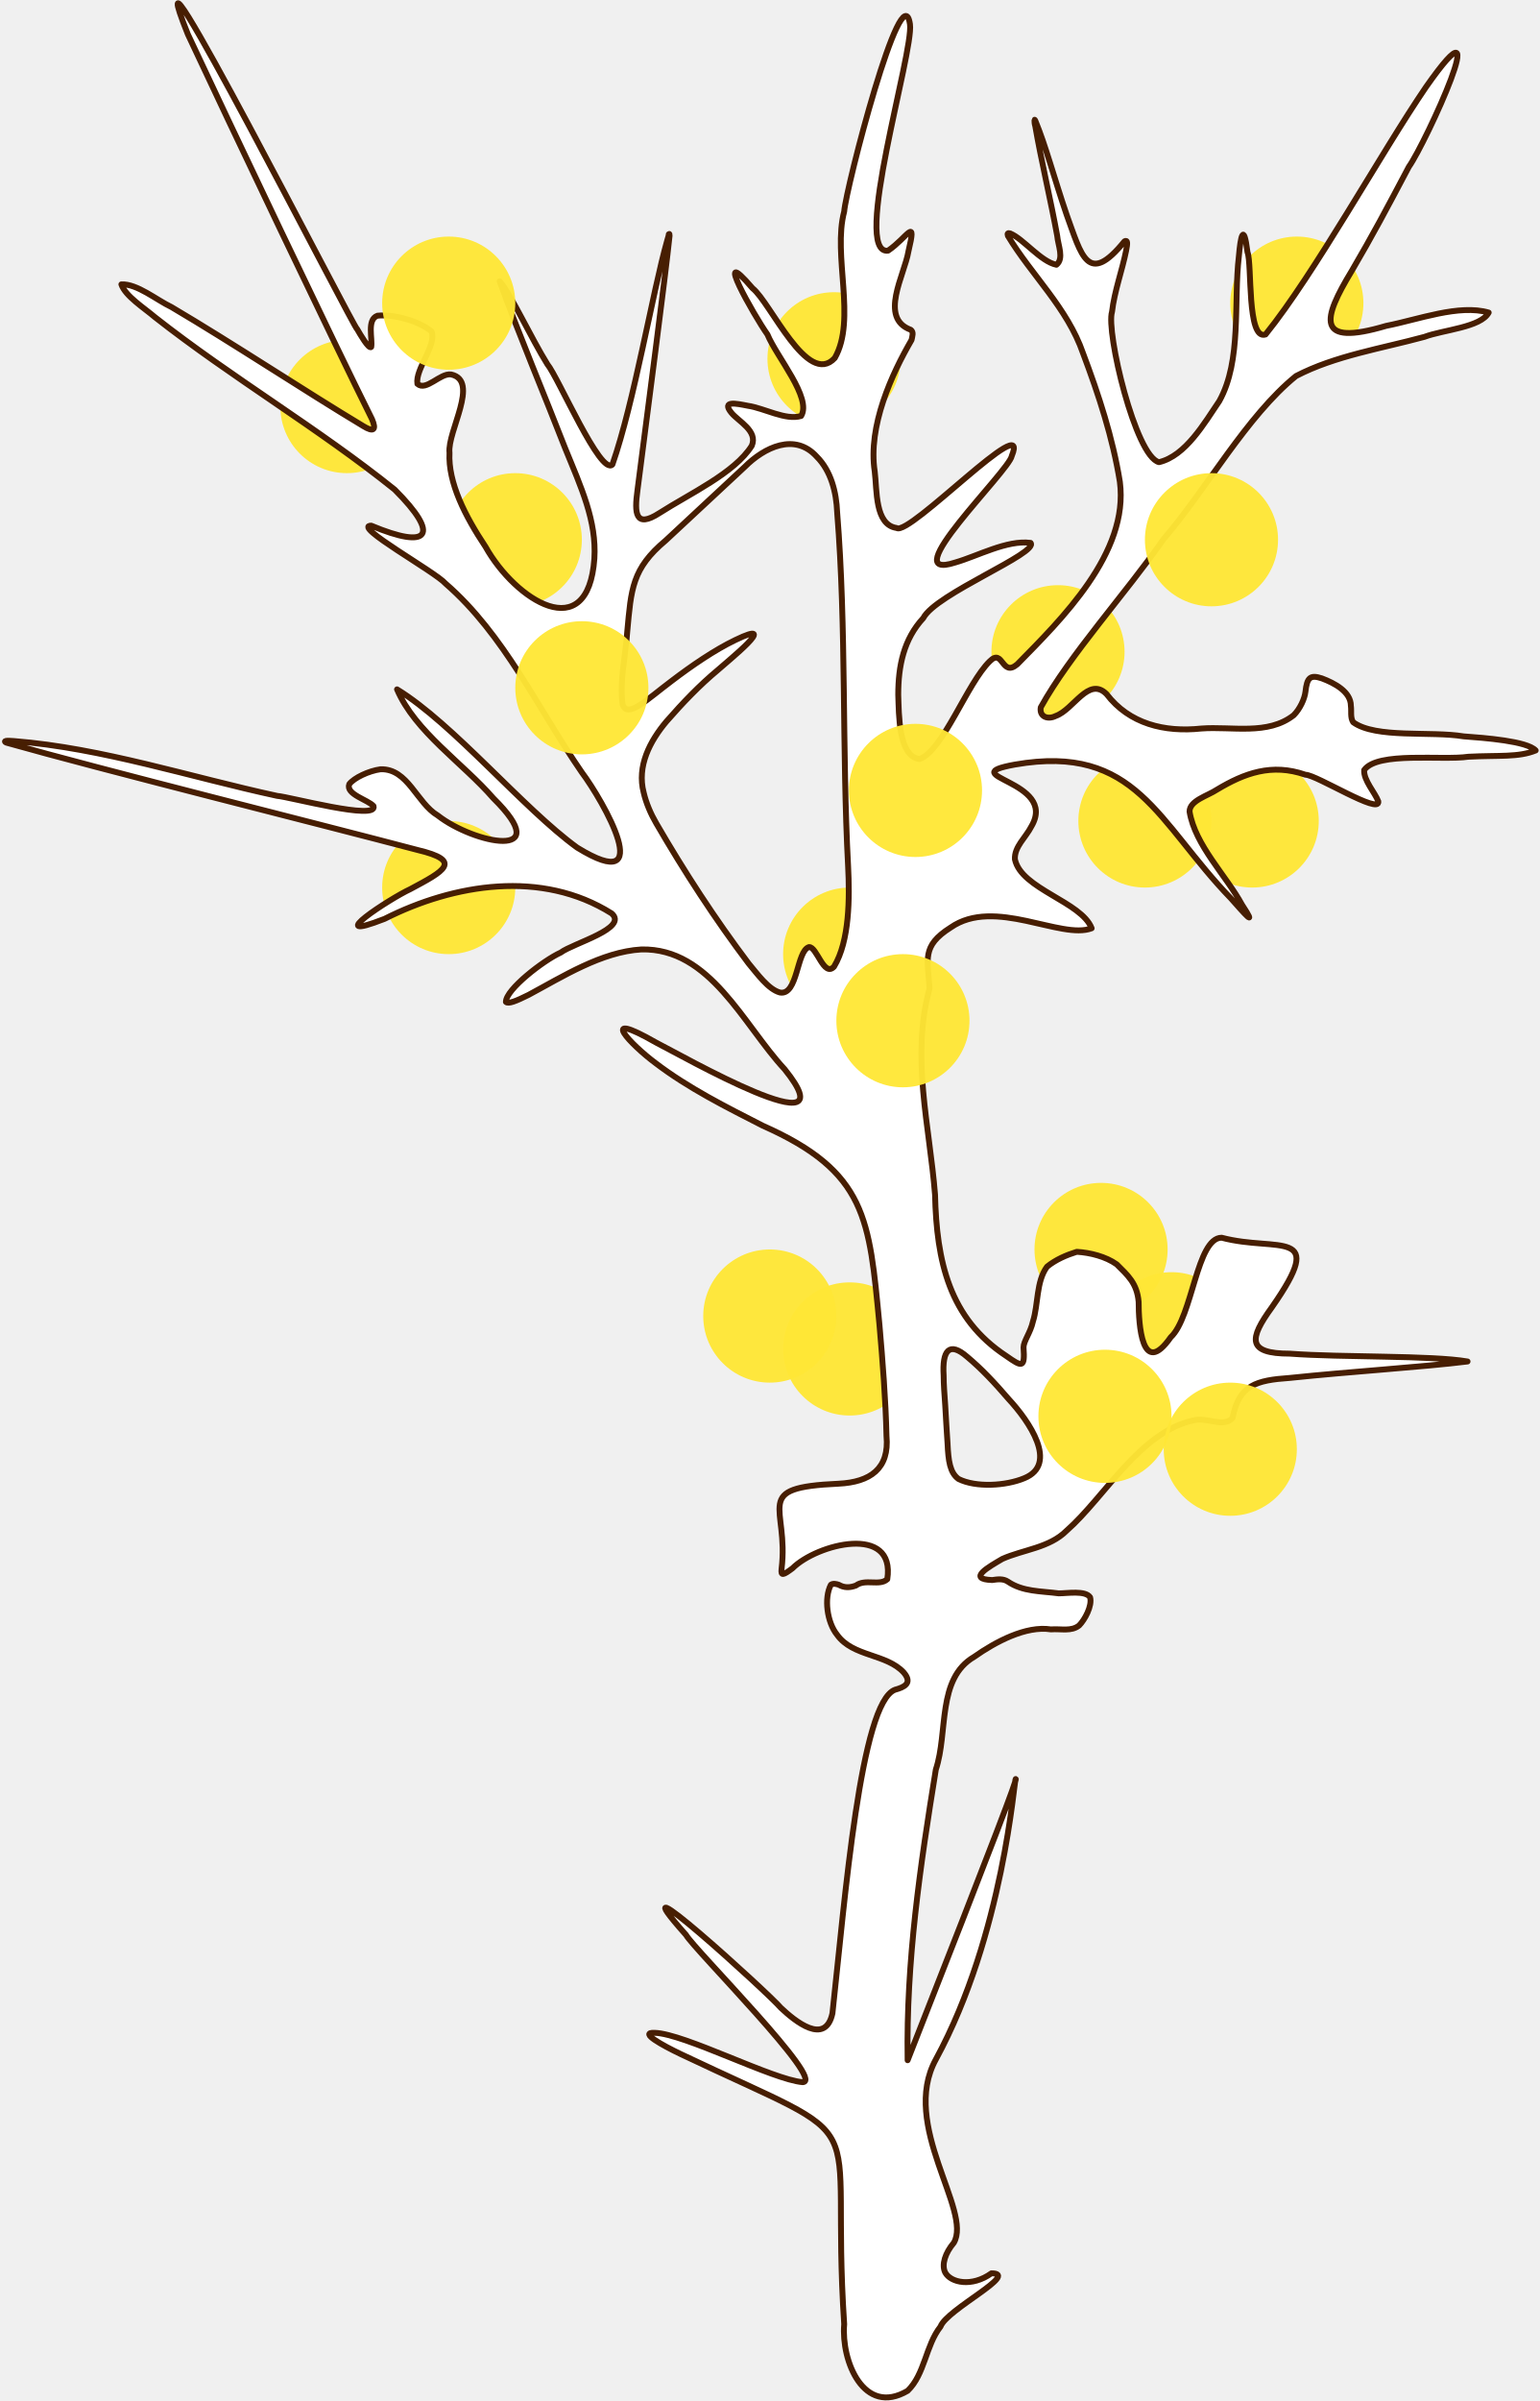
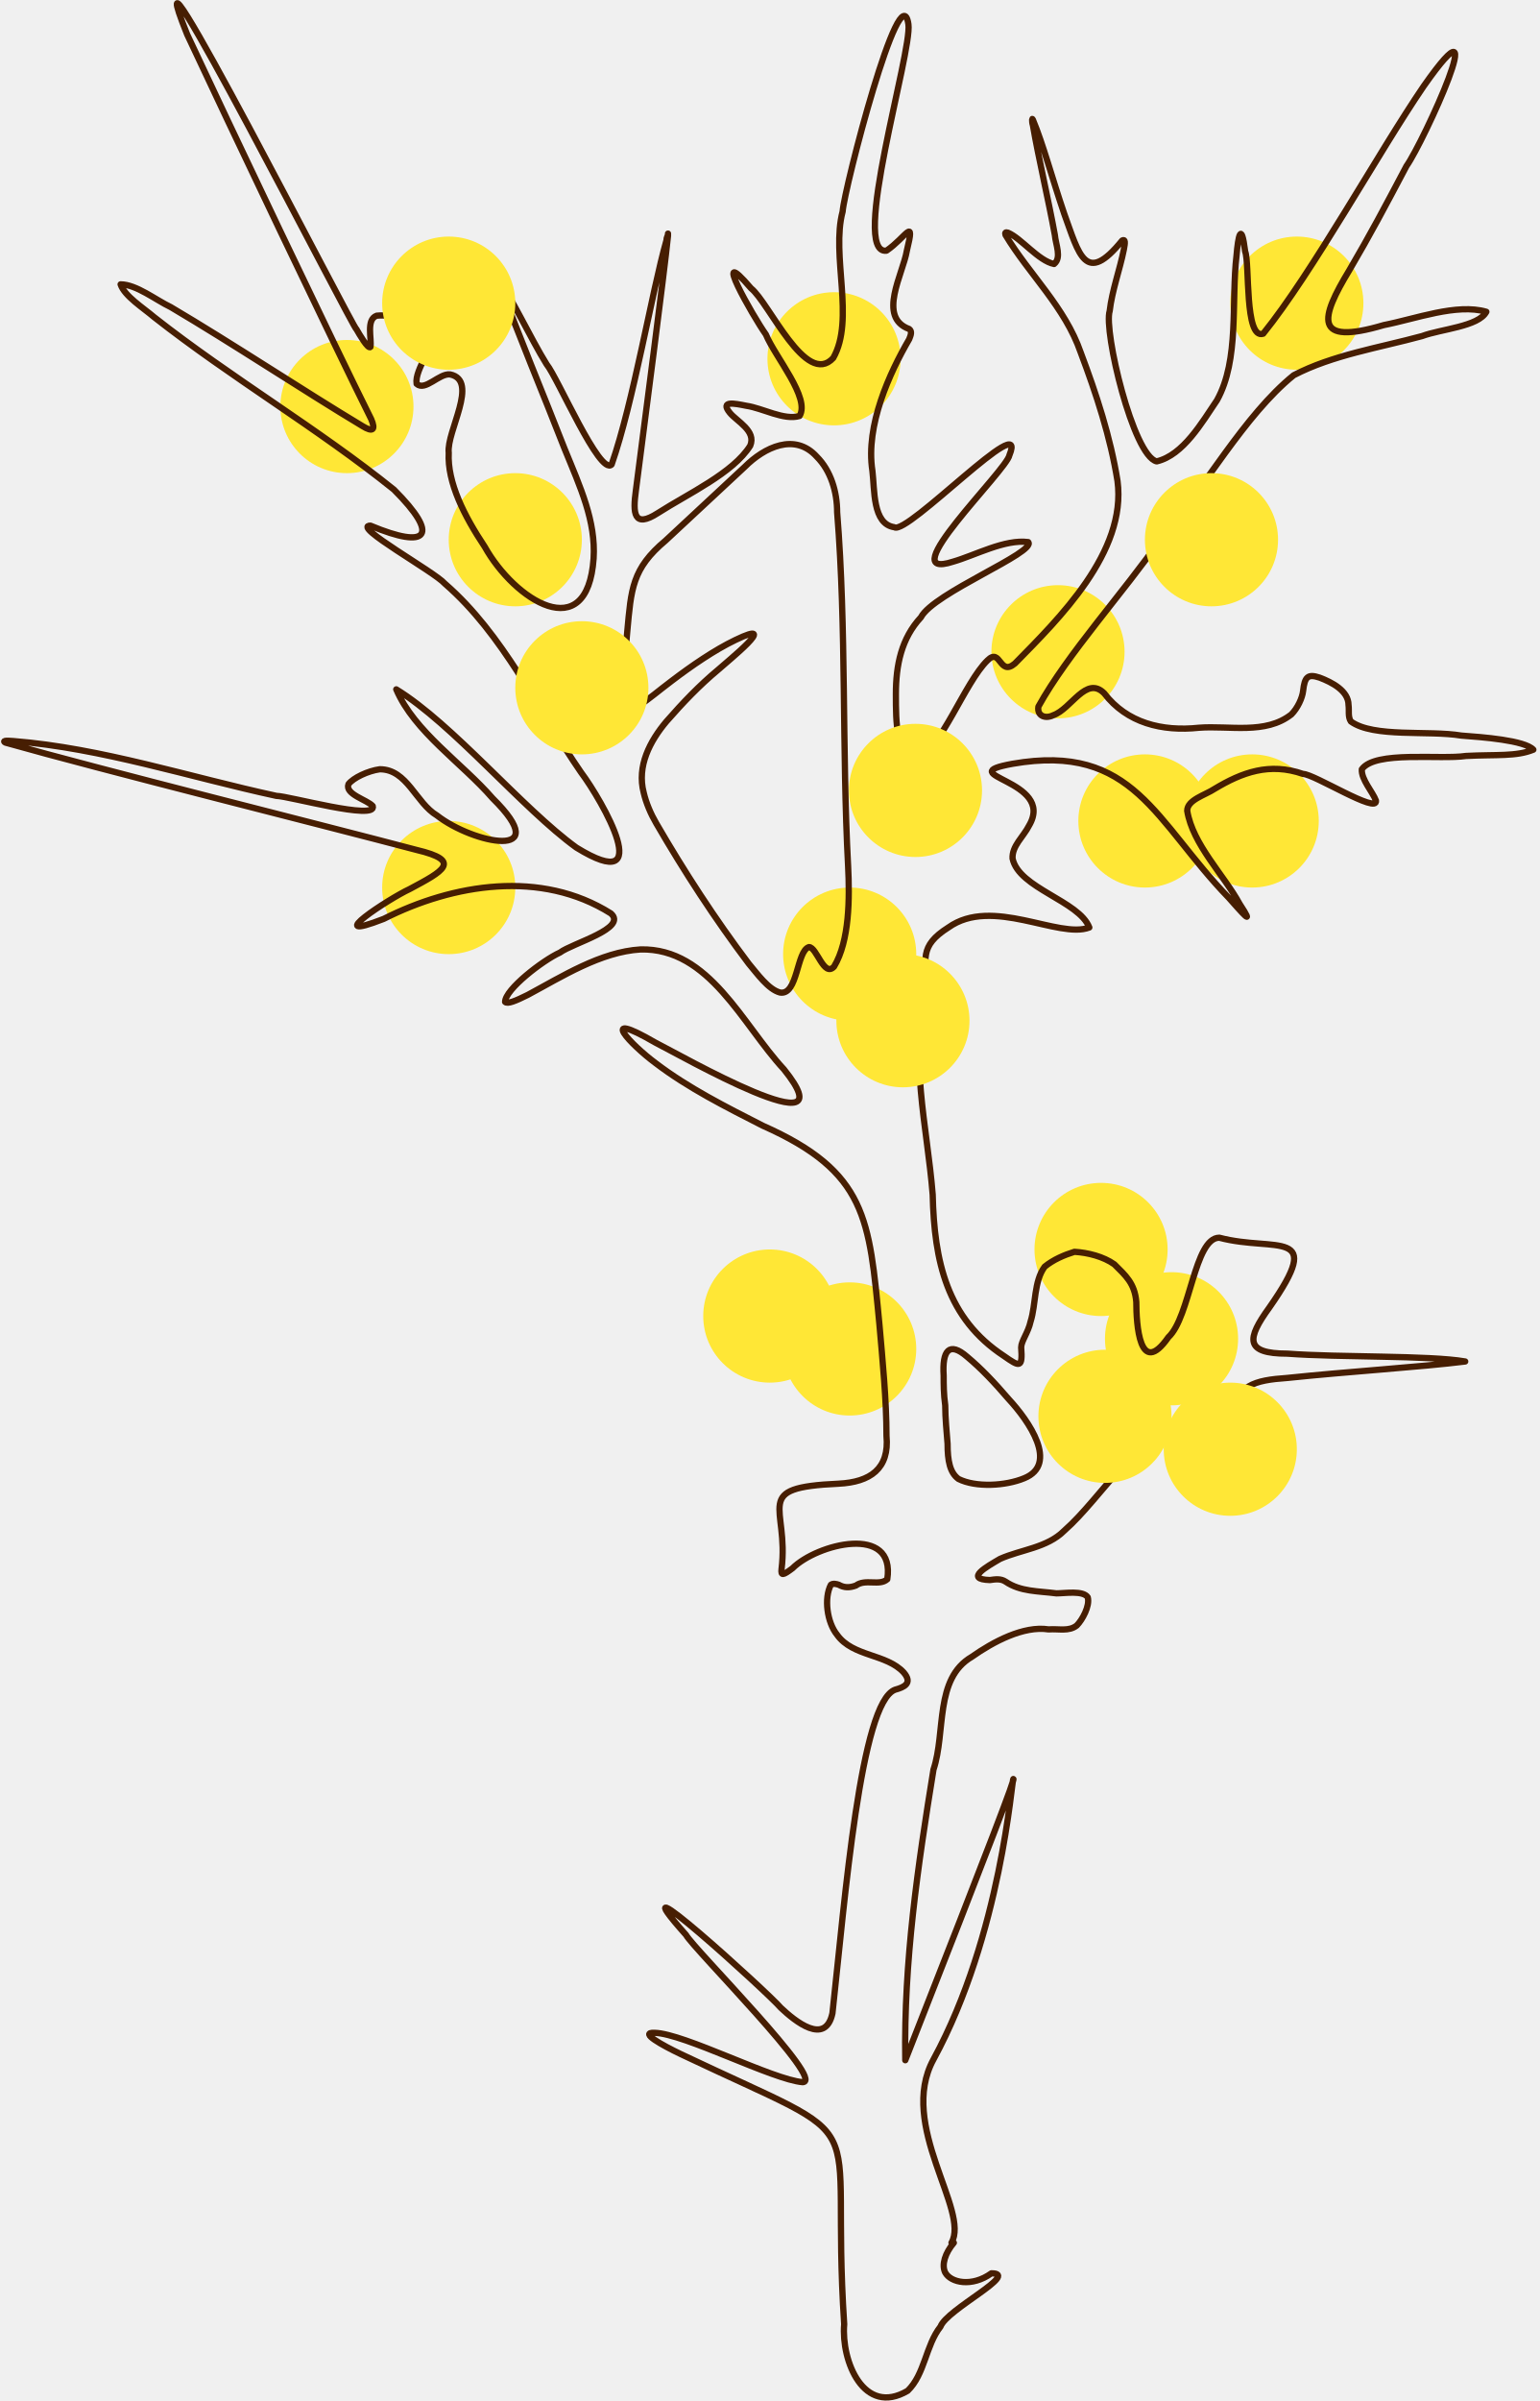
- <svg xmlns="http://www.w3.org/2000/svg" version="1.1" id="Livello_2" x="0px" y="0px" viewBox="0 0 196.6 306.5" style="enable-background:new 0 0 196.6 306.5;" xml:space="preserve">
-   <style type="text/css">
- 	.st0{opacity:0.96;fill:#FFE736;enable-background:new    ;}
- 	.st1{fill:#FFFFFF;stroke:#471E02;stroke-width:0.75;stroke-linecap:round;stroke-linejoin:round;}
- </style>
-   <circle class="st0" cx="140.6" cy="159.5" r="8.5" />
-   <circle class="st0" cx="44.3" cy="51.9" r="8.5" />
-   <circle class="st0" cx="57.3" cy="113.3" r="8.5" />
-   <circle class="st0" cx="65.8" cy="68.9" r="8.5" />
-   <circle class="st0" cx="106.5" cy="45.8" r="8.5" />
-   <circle class="st0" cx="108.5" cy="121.8" r="8.5" />
-   <circle class="st0" cx="135.1" cy="83.2" r="8.5" />
-   <circle class="st0" cx="165.6" cy="38.7" r="8.5" />
-   <circle class="st0" cx="159.9" cy="104.8" r="8.5" />
-   <circle class="st0" cx="146.2" cy="104.8" r="8.5" />
-   <circle class="st0" cx="108.5" cy="172.2" r="8.5" />
-   <circle class="st0" cx="98.3" cy="168" r="8.5" />
-   <circle class="st0" cx="149.6" cy="170.9" r="8.5" />
-   <path class="st1" d="M121.8,286.3c-1.1,1.3-1.6,2.8-1.1,3.8c0.7,1.3,3.4,1.9,5.9,0.1c3.7,0-5.7,4.6-6.5,6.8c-1.9,2.4-2,6.1-4.2,8.2  c-5.6,3.3-8.5-3.8-8.1-8.5c-1.9-28.6,5-22.2-20.9-34.5c-2.3-1.1-5.4-2.8-3.3-2.7c3.8,0.1,15.1,6,18.9,6.3c3-0.1-13.9-17-14.9-18.8  c-9.8-11,10.5,7.4,12.1,9.3c1.8,1.7,5.7,4.9,6.6,0.7c1.6-14.6,3.6-39.7,8-41.3c1.1-0.3,2.3-0.8,1.1-2.2c-2.2-2.4-6.5-2-8.5-4.8  c-1.3-1.6-1.7-4.7-0.8-6.4c0.3-0.2,0.7-0.1,1,0c0.7,0.4,1.4,0.4,2.2,0.1c1.2-0.9,3,0.1,4-0.8c1.1-7.1-9-4.5-12.1-1.4  c-1.2,0.9-1.5,1-1.4,0.1c1-8.1-4-10.4,7.3-10.9c4-0.2,6.5-1.9,6.1-6.1c-0.1-4.6-0.5-9.6-0.9-14.2c-1.3-13.5-1.6-19.5-14.9-25.4  c-4.7-2.4-9.5-4.8-13.7-8c-3.1-2.3-7.6-7,0.1-2.6c3,1.5,25,14.1,16.4,3.4c-5.3-5.7-9.5-15.5-18.3-15.3c-5.1,0.3-10.1,3.5-14.4,5.8  c-1.6,0.8-2.6,1.2-2.9,0.9c0-1.6,4.8-5.3,7-6.3c1.6-1.2,8.7-3.1,6.5-5c-8.9-5.6-20.1-3.8-29,0.7c-8.2,3.2,0.7-2.6,3.3-3.8  c4.3-2.3,6.8-3.6,0.9-5c-12.1-3.2-40.5-10.3-52.5-13.7c-0.4-0.2-0.1-0.3,1-0.2c11.3,0.9,22.5,4.6,33.6,7c1.5,0.1,12.9,3.2,12.3,1.3  c-0.7-0.8-3.6-1.5-3.1-2.8c0.6-0.8,2.5-1.7,4-1.9c3.5-0.1,4.6,4.3,7.3,5.9c4.6,3.6,15.2,5.8,7.1-2.2c-3.9-4.5-10-8.5-12.3-13.9  c7.2,4.4,16.1,15.2,23,20.2c10.4,6.4,3.3-6,0.6-9.6c-5.6-8.1-9.9-17.6-17.4-24.1c-1.3-1.5-12-7.4-9.5-7.4c7.4,3.1,8.9,1.3,3-4.6  c-9.7-7.8-20.8-14.3-30.6-22c-1.4-1.2-3.8-2.7-4.3-4.2c2-0.1,4.5,2,6.4,2.9c7.8,4.6,17,10.7,24.5,15.2c1.3,0.8,1.7,0.5,1.1-0.9  C42.8,44.1,29,15.1,24,4.4c-7.8-19.4,21.6,38.3,21.6,37.6c0.4,0.7,1.5,2.6,1.8,2.3c0.2-1-0.6-3.5,0.8-4c2-0.2,5.2,0.6,6.9,2  c0.7,1.8-2.1,4.8-1.8,6.7c1.1,1,2.9-1.4,4.3-1.2c3.7,0.8-0.5,7.3-0.2,10c-0.2,3.8,2,8.1,4.6,12c3.8,6.8,13.1,12.8,13.9,1.5  c0.3-4.8-1.7-9.1-3.7-14c-2.6-6.7-6.1-15-8.4-21.4c1.3,1.4,4.1,7.4,6.1,10.6c1.4,1.7,6.8,14.3,8.3,12.8c2.8-8,5.1-21.9,7-28.6  c0.1-0.4,0.2-0.6,0.2-0.8c0.1-0.1,0.1,0,0.1,0.2C85,35,82.5,54,81.4,62.6c-0.4,2.9-0.3,4.9,2.8,2.9c3.9-2.5,9.6-5.1,11.8-8.6  c0.8-1.9-1.7-3.1-2.6-4.2c-1.3-1.6,0.6-1.2,2.1-0.9c2.1,0.3,4.8,1.9,6.8,1.3c1.4-2.3-3.1-7.5-4.3-10.4c-1.7-2.4-7.2-12.1-1.9-5.9  c2.3,1.8,7,12.7,10.5,8.9c2.8-4.9-0.3-13.1,1.2-18.7c0.2-2.9,7.4-30.7,8.4-23.9c0.5,3.5-7.5,29.5-2.8,28.9c2.5-1.7,3.7-4.5,2.6,0.1  c-0.5,3-3.8,8.5,0.3,10c0.4,0.3,0.2,0.8,0.1,1.3c-2.5,4.3-5.6,11-4.7,16.8c0.3,2.4,0,6.8,2.8,7.2c1.6,1.1,17.2-15.3,14.7-9.2  c-0.3,1.9-15.2,16.2-7.2,13.6c2.8-0.8,6.6-2.9,9.6-2.5c1.1,1.3-12.1,6.5-13.7,9.6c-2.5,2.7-3.2,6.1-3.2,9.8c0.1,2.5,0,7.8,2.7,8.2  c3-1,6.1-9.7,9-12.5c1.7-1.7,1.5,2.1,3.5,0.4c5.6-5.7,14.3-14.2,13.1-23.3c-0.9-5.6-2.7-11.1-4.7-16.4c-2-5.8-6.6-10-9.6-15  c-0.1-0.3,0-0.4,0.3-0.3c1.7,0.7,3.9,3.6,5.9,4c1-0.8,0.2-2.5,0.1-3.7c-0.8-4.4-2.1-9.9-2.8-14c-0.1-0.3-0.1-0.6-0.1-0.7  c0-0.1,0-0.2,0.1,0c1.3,3.1,2.4,7.3,4,12c1.9,5.2,2.7,9.2,7.4,3.4c0.4-0.2,0.4,0.2,0.2,1.2c-0.5,2.5-1.5,5.2-1.8,7.8  c-0.8,2.5,3,18.5,6,19.2c3.4-0.8,5.8-5,7.7-7.8c2.9-5.2,1.8-12.6,2.5-18.5c0.2-2.4,0.6-4.5,1.1-0.5c0.6,1.5-0.1,11.3,2.3,10.5  c6.3-7.8,14.7-23.1,20.5-31.6c9.2-13.1,0,7.1-2.2,10.2c-2.8,5.3-4.6,8.7-7.3,13.3c-3.7,6.1-4.7,9.7,4.4,7c4.1-0.8,9.3-2.8,13.1-1.7  v0c-1,1.9-5.8,2.2-8.2,3.1c-5.5,1.5-11.4,2.4-16.4,5c-6.3,5.1-11.4,14.4-16.9,20.8c-4.8,6.9-12,14.8-15.7,21.5  c-0.2,1.2,0.9,1.6,1.9,1.1c2.3-0.8,4.2-5.1,6.5-2.8c2.9,3.8,7.4,4.9,12.1,4.4c3.9-0.3,8.5,0.9,11.8-1.7c0.8-0.8,1.4-2.1,1.5-3  c0.2-1.8,0.6-2.2,2.1-1.7c1.6,0.6,3.7,1.7,3.7,3.5c0.1,0.7-0.1,1.5,0.3,2.1c2.9,2.1,9.9,1.1,14.1,1.8c2.7,0.2,8.1,0.6,9.2,1.8  c-2.2,0.9-4.7,0.6-8.6,0.8c-3.3,0.5-11.6-0.7-13.3,1.7c-0.1,1.3,1.4,2.9,1.8,4c0.3,1.8-7.9-3.4-9.3-3.4c-4.3-1.5-7.8-0.2-11.3,1.9  c-1.2,0.8-3.5,1.4-3.5,2.8c0.7,4.3,4.7,8.2,6.7,11.9c2.1,3.2,0.2,1-1.4-0.8c-9.4-9.7-12.1-19.8-27.6-17.1c-8.2,1.5,5.6,2,2.1,7.9  c-0.7,1.4-2.2,2.6-2.1,4.2c0.8,3.8,8.5,5.4,9.8,8.8c-3.9,1.5-12.4-4-18-0.1c-3.8,2.4-2.9,4.1-2.7,7.8c-2.4,8.7,0,17.5,0.7,26.3  c0.2,8.5,1.8,15.8,9.1,20.6c2,1.4,2.4,1.6,2.2-1.1c0-0.8,0.9-1.9,1.2-3.3c0.7-2.2,0.4-5.1,1.8-7c1.1-0.9,2.5-1.5,3.8-1.9  c1.7,0.1,3.7,0.6,5.1,1.6c1.4,1.4,2.6,2.4,2.8,4.8c0,2.8,0.4,9.8,4.1,4.5c2.8-2.6,3.3-12.7,6.5-12.7c7.2,1.9,13.6-1.4,6.4,8.9  c-2.9,4-3.2,5.9,2.3,5.9c6.6,0.5,18.1,0.2,22.7,1c-5.6,0.7-15.1,1.3-22.7,2.1c-4.3,0.3-6.5,0.9-7.3,5.1c-1.1,1.3-3.3-0.1-4.9,0.3  c-6.9,1.4-11.4,9.8-16.3,14.1c-2.2,2.2-5.5,2.4-8.2,3.6c-1.7,1-4.6,2.6-1.3,2.7c0.7-0.1,1.4-0.2,2,0.2c1.9,1.3,4.2,1.2,6.5,1.5  c1.1,0,3.4-0.4,4,0.5c0.3,1.1-0.7,2.9-1.4,3.6c-1,0.8-2.3,0.4-3.6,0.5c-3.2-0.5-7.1,1.6-9.8,3.5c-4.8,2.8-3.3,9.6-4.9,14.4  c-2,12.3-3.8,24.5-3.6,37.1c11.4-29,14-35.9,13.8-35.9c-0.2-0.1-1.5,19.8-10.2,35.8C114.9,271.3,124.2,282.2,121.8,286.3  L121.8,286.3z M104.3,58.3c-2.8-3.1-6.7-1.2-9.2,1.3c-3,2.8-7.3,6.8-10.1,9.4c-4.3,3.6-4.4,6.2-4.9,11.6c-0.2,3-1,6.3-0.6,9.3  c0.6,1.9,3.1-0.6,6.3-3c2.5-1.9,5.4-3.9,8.1-5.2c6-2.9-1.1,2.8-2.2,3.8c-2.4,2-4.5,4.2-6.6,6.6c-2.1,2.5-3.8,5.7-2.9,9.1  c0.3,1.3,0.9,2.7,1.6,3.9c3.6,6.2,7.5,12.2,11.8,17.9c1.1,1.3,2.5,3.3,4,3.7c2.3,0.4,2.1-5.3,3.7-5.8c1-0.1,1.9,3.9,3.2,2.5  c2-3.3,2-8.8,1.8-12.8c-0.8-15-0.2-30.3-1.4-45.2C106.8,62.8,106.1,60.1,104.3,58.3L104.3,58.3L104.3,58.3L104.3,58.3z M122.4,188.8  c2.2,1.1,6,0.9,8.4-0.1c4.4-1.8,0.6-7.3-2-10.1c-1.8-2.1-3.5-3.9-5.3-5.4c-2.3-2-3.2-0.8-3,2.4c0,1.1,0.1,2.4,0.2,3.8  c0.1,1.7,0.2,3.5,0.3,4.9C121.1,186.5,121.3,188,122.4,188.8L122.4,188.8L122.4,188.8L122.4,188.8z" />
-   <circle class="st0" cx="115.3" cy="130.3" r="8.5" />
-   <circle class="st0" cx="157.1" cy="185" r="8.5" />
-   <circle class="st0" cx="116.9" cy="100.9" r="8.5" />
-   <circle class="st0" cx="141.1" cy="180.8" r="8.5" />
-   <circle class="st0" cx="74.3" cy="87.8" r="8.5" />
-   <circle class="st0" cx="57.3" cy="38.7" r="8.5" />
-   <circle class="st0" cx="154.7" cy="68.9" r="8.5" />
+ <svg xmlns="http://www.w3.org/2000/svg" id="Livello_2" version="1.1" viewBox="0 0 196.6 306.5">
+   <defs>
+     <style>
+       .st0 {
+         fill: none;
+         stroke: #471e02;
+         stroke-linecap: round;
+         stroke-linejoin: round;
+         stroke-width: .8px;
+       }
+ 
+       .st1 {
+         fill: #ffe736;
+         isolation: isolate;
+       }
+     </style>
+   </defs>
+   <circle class="st1" cx="140.6" cy="159.5" r="8.5" />
+   <circle class="st1" cx="44.3" cy="51.9" r="8.5" />
+   <circle class="st1" cx="57.3" cy="113.3" r="8.5" />
+   <circle class="st1" cx="65.8" cy="68.9" r="8.5" />
+   <circle class="st1" cx="106.5" cy="45.8" r="8.5" />
+   <circle class="st1" cx="108.5" cy="121.8" r="8.5" />
+   <circle class="st1" cx="135.1" cy="83.2" r="8.5" />
+   <circle class="st1" cx="165.6" cy="38.7" r="8.5" />
+   <circle class="st1" cx="159.9" cy="104.8" r="8.5" />
+   <circle class="st1" cx="146.2" cy="104.8" r="8.5" />
+   <circle class="st1" cx="108.5" cy="172.2" r="8.5" />
+   <circle class="st1" cx="98.3" cy="168" r="8.5" />
+   <circle class="st1" cx="149.6" cy="170.9" r="8.5" />
+   <path class="st0" d="M121.8,286.3c-1.1,1.3-1.6,2.8-1.1,3.8.7,1.3,3.4,1.9,5.9.1,3.7,0-5.7,4.6-6.5,6.8-1.9,2.4-2,6.1-4.2,8.2-5.6,3.3-8.5-3.8-8.1-8.5-1.9-28.6,5-22.2-20.9-34.5-2.3-1.1-5.4-2.8-3.3-2.7,3.8.1,15.1,6,18.9,6.3,3-.1-13.9-17-14.9-18.8-9.8-11,10.5,7.4,12.1,9.3,1.8,1.7,5.7,4.9,6.6.7,1.6-14.6,3.6-39.7,8-41.3,1.1-.3,2.3-.8,1.1-2.2-2.2-2.4-6.5-2-8.5-4.8-1.3-1.6-1.7-4.7-.8-6.4.3-.2.7-.1,1,0,.7.4,1.4.4,2.2.1,1.2-.9,3,.1,4-.8,1.1-7.1-9-4.5-12.1-1.4-1.2.9-1.5,1-1.4.1,1-8.1-4-10.4,7.3-10.9,4-.2,6.5-1.9,6.1-6.1,0-4.6-.5-9.6-.9-14.2-1.3-13.5-1.6-19.5-14.9-25.4-4.7-2.4-9.5-4.8-13.7-8-3.1-2.3-7.6-7,0-2.6,3,1.5,25,14.1,16.4,3.4-5.3-5.7-9.5-15.5-18.3-15.3-5.1.3-10.1,3.5-14.4,5.8-1.6.8-2.6,1.2-2.9.9,0-1.6,4.8-5.3,7-6.3,1.6-1.2,8.7-3.1,6.5-5-8.9-5.6-20.1-3.8-29,.7-8.2,3.2.7-2.6,3.3-3.8,4.3-2.3,6.8-3.6.9-5-12.1-3.2-40.5-10.3-52.5-13.7-.4-.2-.1-.3,1-.2,11.3.9,22.5,4.6,33.6,7,1.5,0,12.9,3.2,12.3,1.3-.7-.8-3.6-1.5-3.1-2.8.6-.8,2.5-1.7,4-1.9,3.5,0,4.6,4.3,7.3,5.9,4.6,3.6,15.2,5.8,7.1-2.2-3.9-4.5-10-8.5-12.3-13.9,7.2,4.4,16.1,15.2,23,20.2,10.4,6.4,3.3-6,.6-9.6-5.6-8.1-9.9-17.6-17.4-24.1-1.3-1.5-12-7.4-9.5-7.4,7.4,3.1,8.9,1.3,3-4.6-9.7-7.8-20.8-14.3-30.6-22-1.4-1.2-3.8-2.7-4.3-4.2,2,0,4.5,2,6.4,2.9,7.8,4.6,17,10.7,24.5,15.2,1.3.8,1.7.5,1.1-.9-4.7-9.4-18.5-38.4-23.5-49.1-7.8-19.4,21.6,38.3,21.6,37.6.4.7,1.5,2.6,1.8,2.3.2-1-.6-3.5.8-4,2-.2,5.2.6,6.9,2,.7,1.8-2.1,4.8-1.8,6.7,1.1,1,2.9-1.4,4.3-1.2,3.7.8-.5,7.3-.2,10-.2,3.8,2,8.1,4.6,12,3.8,6.8,13.1,12.8,13.9,1.5.3-4.8-1.7-9.1-3.7-14-2.6-6.7-6.1-15-8.4-21.4,1.3,1.4,4.1,7.4,6.1,10.6,1.4,1.7,6.8,14.3,8.3,12.8,2.8-8,5.1-21.9,7-28.6,0-.4.2-.6.2-.8s0,0,0,.2c-.5,4.9-3,23.9-4.1,32.5-.4,2.9-.3,4.9,2.8,2.9,3.9-2.5,9.6-5.1,11.8-8.6.8-1.9-1.7-3.1-2.6-4.2-1.3-1.6.6-1.2,2.1-.9,2.1.3,4.8,1.9,6.8,1.3,1.4-2.3-3.1-7.5-4.3-10.4-1.7-2.4-7.2-12.1-1.9-5.9,2.3,1.8,7,12.7,10.5,8.9,2.8-4.9-.3-13.1,1.2-18.7.2-2.9,7.4-30.7,8.4-23.9.5,3.5-7.5,29.5-2.8,28.9,2.5-1.7,3.7-4.5,2.6,0-.5,3-3.8,8.5.3,10,.4.3.2.8,0,1.3-2.5,4.3-5.6,11-4.7,16.8.3,2.4,0,6.8,2.8,7.2,1.6,1.1,17.2-15.3,14.7-9.2-.3,1.9-15.2,16.2-7.2,13.6,2.8-.8,6.6-2.9,9.6-2.5,1.1,1.3-12.1,6.5-13.7,9.6-2.5,2.7-3.2,6.1-3.2,9.8s0,7.8,2.7,8.2c3-1,6.1-9.7,9-12.5,1.7-1.7,1.5,2.1,3.5.4,5.6-5.7,14.3-14.2,13.1-23.3-.9-5.6-2.7-11.1-4.7-16.4-2-5.8-6.6-10-9.6-15-.1-.3,0-.4.3-.3,1.7.7,3.9,3.6,5.9,4,1-.8.2-2.5.1-3.7-.8-4.4-2.1-9.9-2.8-14-.1-.3-.1-.6-.1-.7s0-.2.1,0c1.3,3.1,2.4,7.3,4,12,1.9,5.2,2.7,9.2,7.4,3.4.4-.2.4.2.2,1.2-.5,2.5-1.5,5.2-1.8,7.8-.8,2.5,3,18.5,6,19.2,3.4-.8,5.8-5,7.7-7.8,2.9-5.2,1.8-12.6,2.5-18.5.2-2.4.6-4.5,1.1-.5.6,1.5-.1,11.3,2.3,10.5,6.3-7.8,14.7-23.1,20.5-31.6,9.2-13.1,0,7.1-2.2,10.2-2.8,5.3-4.6,8.7-7.3,13.3-3.7,6.1-4.7,9.7,4.4,7,4.1-.8,9.3-2.8,13.1-1.7h0c-1,1.9-5.8,2.2-8.2,3.1-5.5,1.5-11.4,2.4-16.4,5-6.3,5.1-11.4,14.4-16.9,20.8-4.8,6.9-12,14.8-15.7,21.5-.2,1.2.9,1.6,1.9,1.1,2.3-.8,4.2-5.1,6.5-2.8,2.9,3.8,7.4,4.9,12.1,4.4,3.9-.3,8.5.9,11.8-1.7.8-.8,1.4-2.1,1.5-3,.2-1.8.6-2.2,2.1-1.7,1.6.6,3.7,1.7,3.7,3.5.1.7-.1,1.5.3,2.1,2.9,2.1,9.9,1.1,14.1,1.8,2.7.2,8.1.6,9.2,1.8-2.2.9-4.7.6-8.6.8-3.3.5-11.6-.7-13.3,1.7-.1,1.3,1.4,2.9,1.8,4,.3,1.8-7.9-3.4-9.3-3.4-4.3-1.5-7.8-.2-11.3,1.9-1.2.8-3.5,1.4-3.5,2.8.7,4.3,4.7,8.2,6.7,11.9,2.1,3.2.2,1-1.4-.8-9.4-9.7-12.1-19.8-27.6-17.1-8.2,1.5,5.6,2,2.1,7.9-.7,1.4-2.2,2.6-2.1,4.2.8,3.8,8.5,5.4,9.8,8.8-3.9,1.5-12.4-4-18,0-3.8,2.4-2.9,4.1-2.7,7.8-2.4,8.7,0,17.5.7,26.3.2,8.5,1.8,15.8,9.1,20.6,2,1.4,2.4,1.6,2.2-1.1,0-.8.9-1.9,1.2-3.3.7-2.2.4-5.1,1.8-7,1.1-.9,2.5-1.5,3.8-1.9,1.7.1,3.7.6,5.1,1.6,1.4,1.4,2.6,2.4,2.8,4.8,0,2.8.4,9.8,4.1,4.5,2.8-2.6,3.3-12.7,6.5-12.7,7.2,1.9,13.6-1.4,6.4,8.9-2.9,4-3.2,5.9,2.3,5.9,6.6.5,18.1.2,22.7,1-5.6.7-15.1,1.3-22.7,2.1-4.3.3-6.5.9-7.3,5.1-1.1,1.3-3.3-.1-4.9.3-6.9,1.4-11.4,9.8-16.3,14.1-2.2,2.2-5.5,2.4-8.2,3.6-1.7,1-4.6,2.6-1.3,2.7.7-.1,1.4-.2,2,.2,1.9,1.3,4.2,1.2,6.5,1.5,1.1,0,3.4-.4,4,.5.3,1.1-.7,2.9-1.4,3.6-1,.8-2.3.4-3.6.5-3.2-.5-7.1,1.6-9.8,3.5-4.8,2.8-3.3,9.6-4.9,14.4-2,12.3-3.8,24.5-3.6,37.1,11.4-29,14-35.9,13.8-35.9-.2-.1-1.5,19.8-10.2,35.8-4.6,8.4,4.7,19.3,2.3,23.4h.3ZM104.3,58.3c-2.8-3.1-6.7-1.2-9.2,1.3-3,2.8-7.3,6.8-10.1,9.4-4.3,3.6-4.4,6.2-4.9,11.6-.2,3-1,6.3-.6,9.3.6,1.9,3.1-.6,6.3-3,2.5-1.9,5.4-3.9,8.1-5.2,6-2.9-1.1,2.8-2.2,3.8-2.4,2-4.5,4.2-6.6,6.6-2.1,2.5-3.8,5.7-2.9,9.1.3,1.3.9,2.7,1.6,3.9,3.6,6.2,7.5,12.2,11.8,17.9,1.1,1.3,2.5,3.3,4,3.7,2.3.4,2.1-5.3,3.7-5.8,1,0,1.9,3.9,3.2,2.5,2-3.3,2-8.8,1.8-12.8-.8-15-.2-30.3-1.4-45.2,0-2.6-.8-5.3-2.6-7.1h0ZM122.4,188.8c2.2,1.1,6,.9,8.4-.1,4.4-1.8.6-7.3-2-10.1-1.8-2.1-3.5-3.9-5.3-5.4-2.3-2-3.2-.8-3,2.4,0,1.1,0,2.4.2,3.8,0,1.7.2,3.5.3,4.9,0,2.2.3,3.7,1.4,4.5h0Z" />
+   <circle class="st1" cx="115.3" cy="130.3" r="8.5" />
+   <circle class="st1" cx="157.1" cy="185" r="8.5" />
+   <circle class="st1" cx="116.9" cy="100.9" r="8.5" />
+   <circle class="st1" cx="141.1" cy="180.8" r="8.5" />
+   <circle class="st1" cx="74.3" cy="87.8" r="8.5" />
+   <circle class="st1" cx="57.3" cy="38.7" r="8.5" />
+   <circle class="st1" cx="154.7" cy="68.9" r="8.5" />
</svg>
